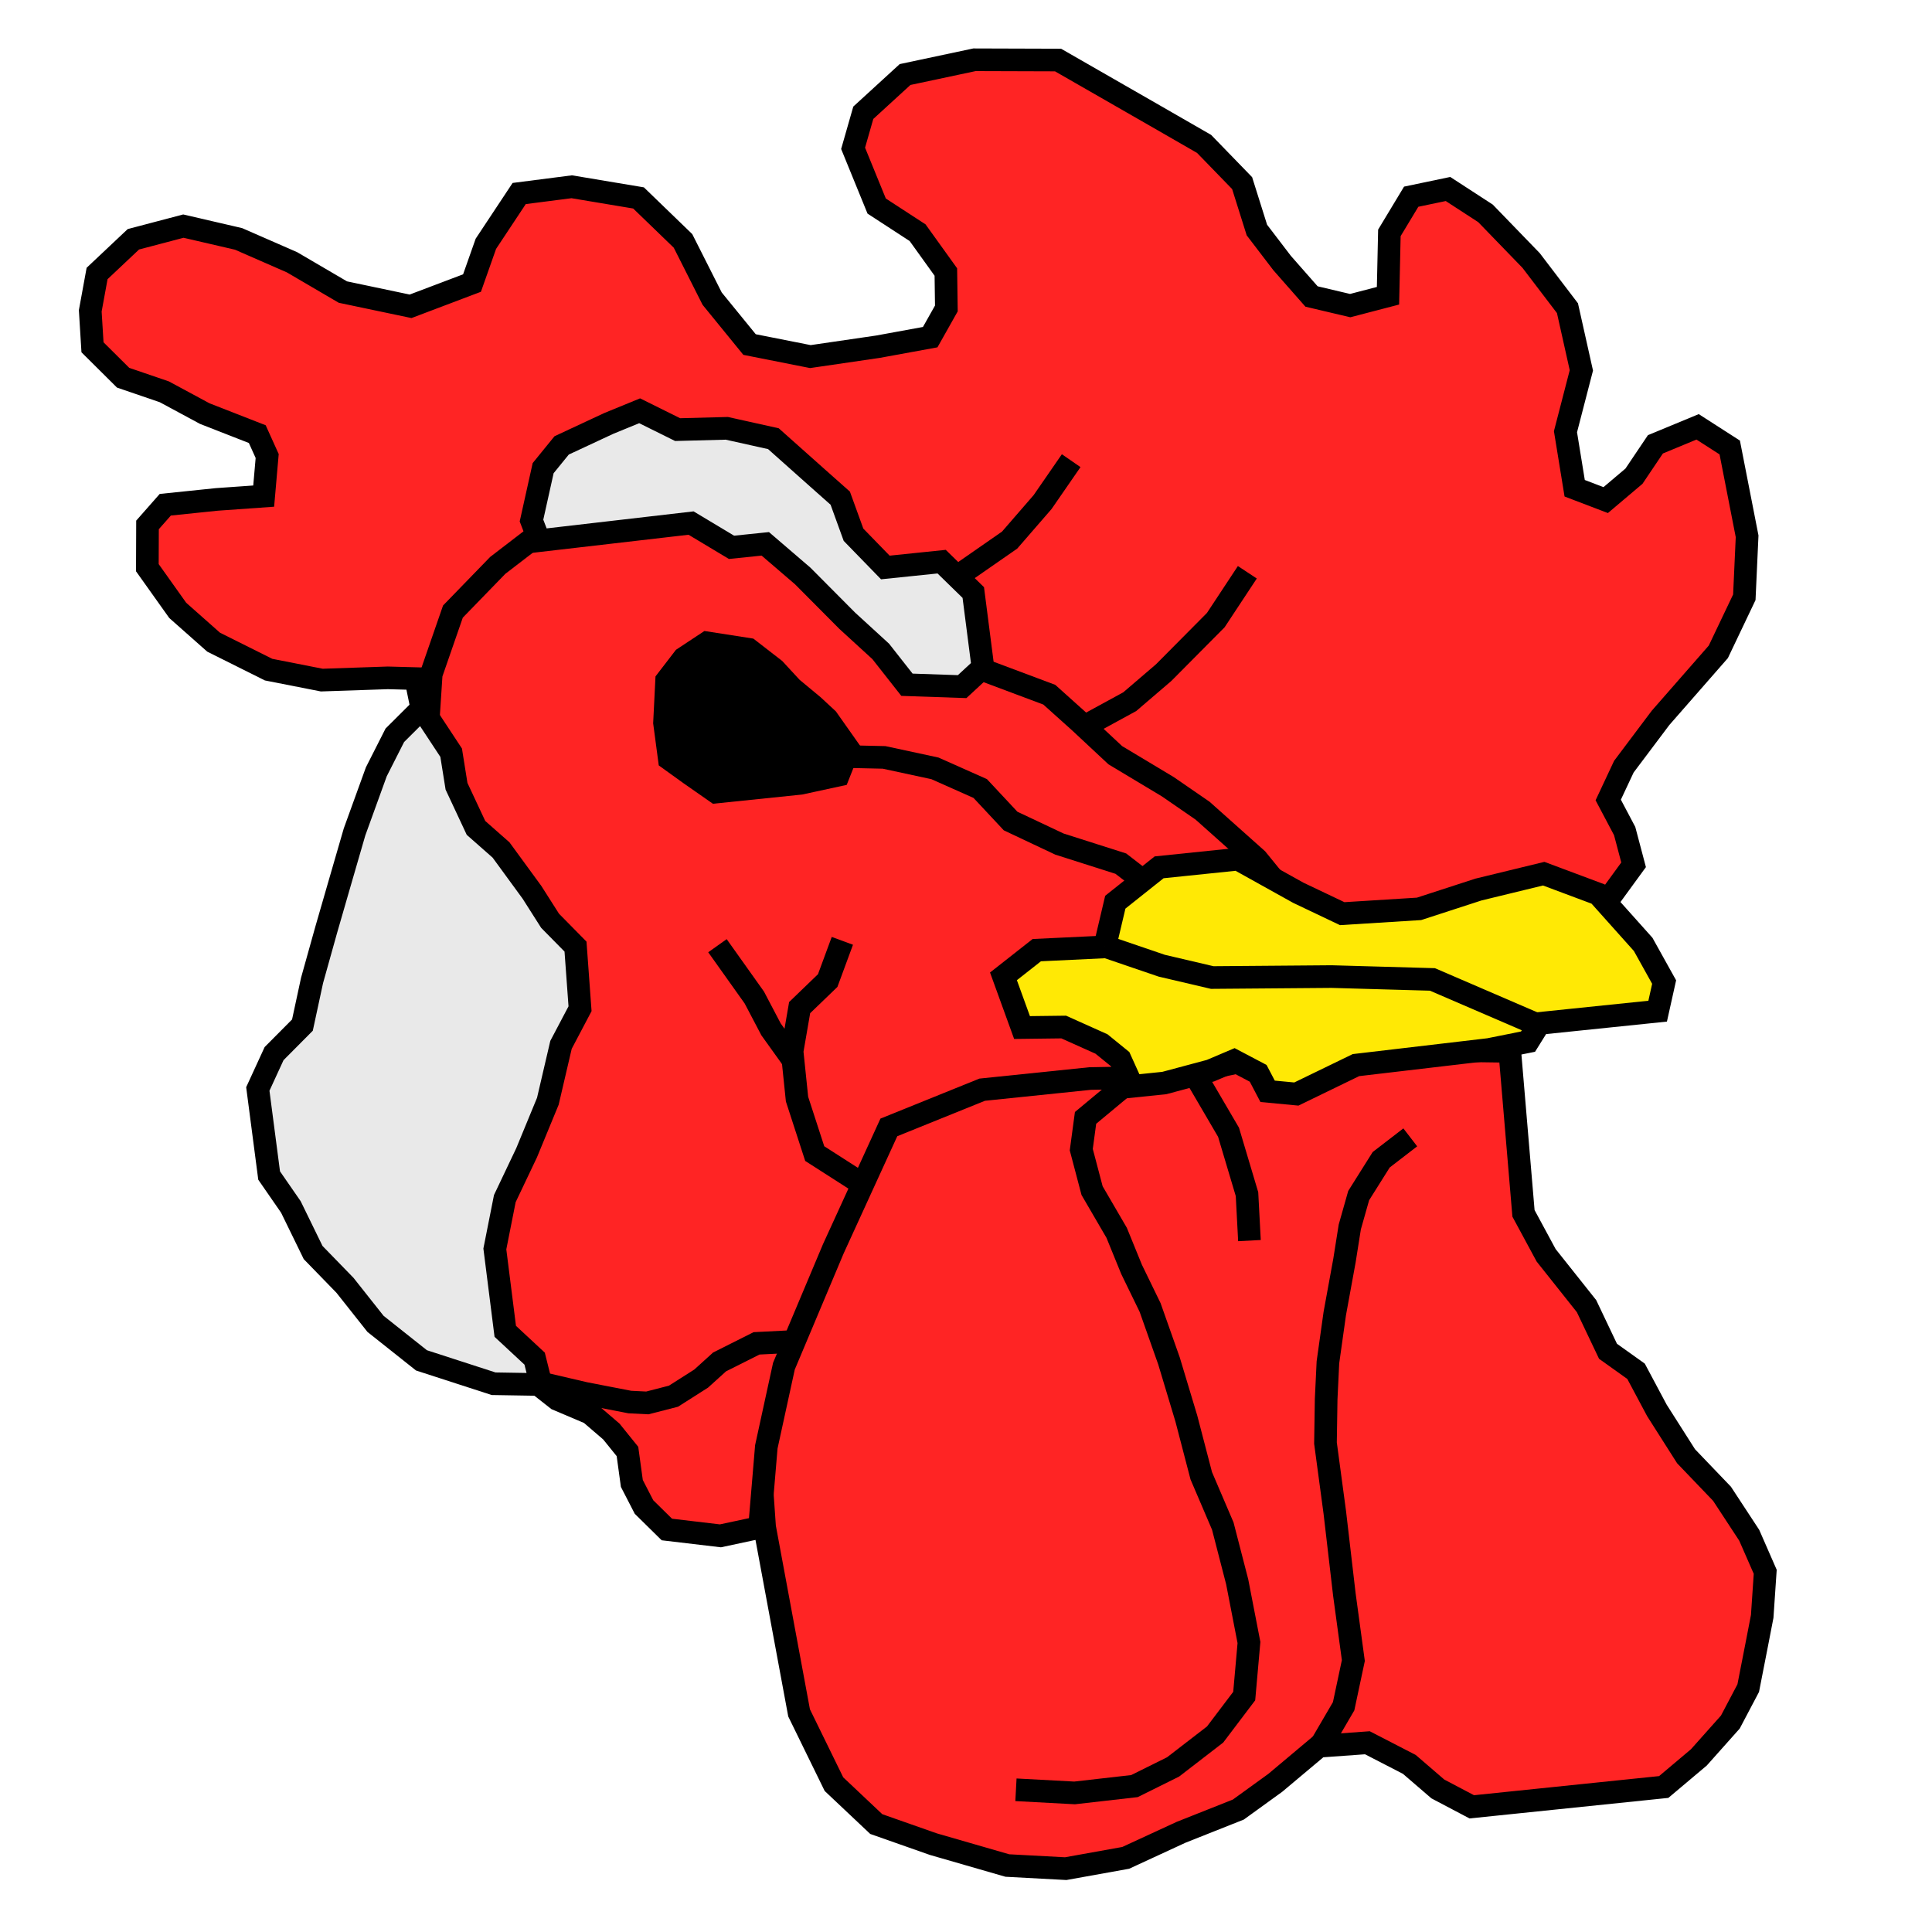
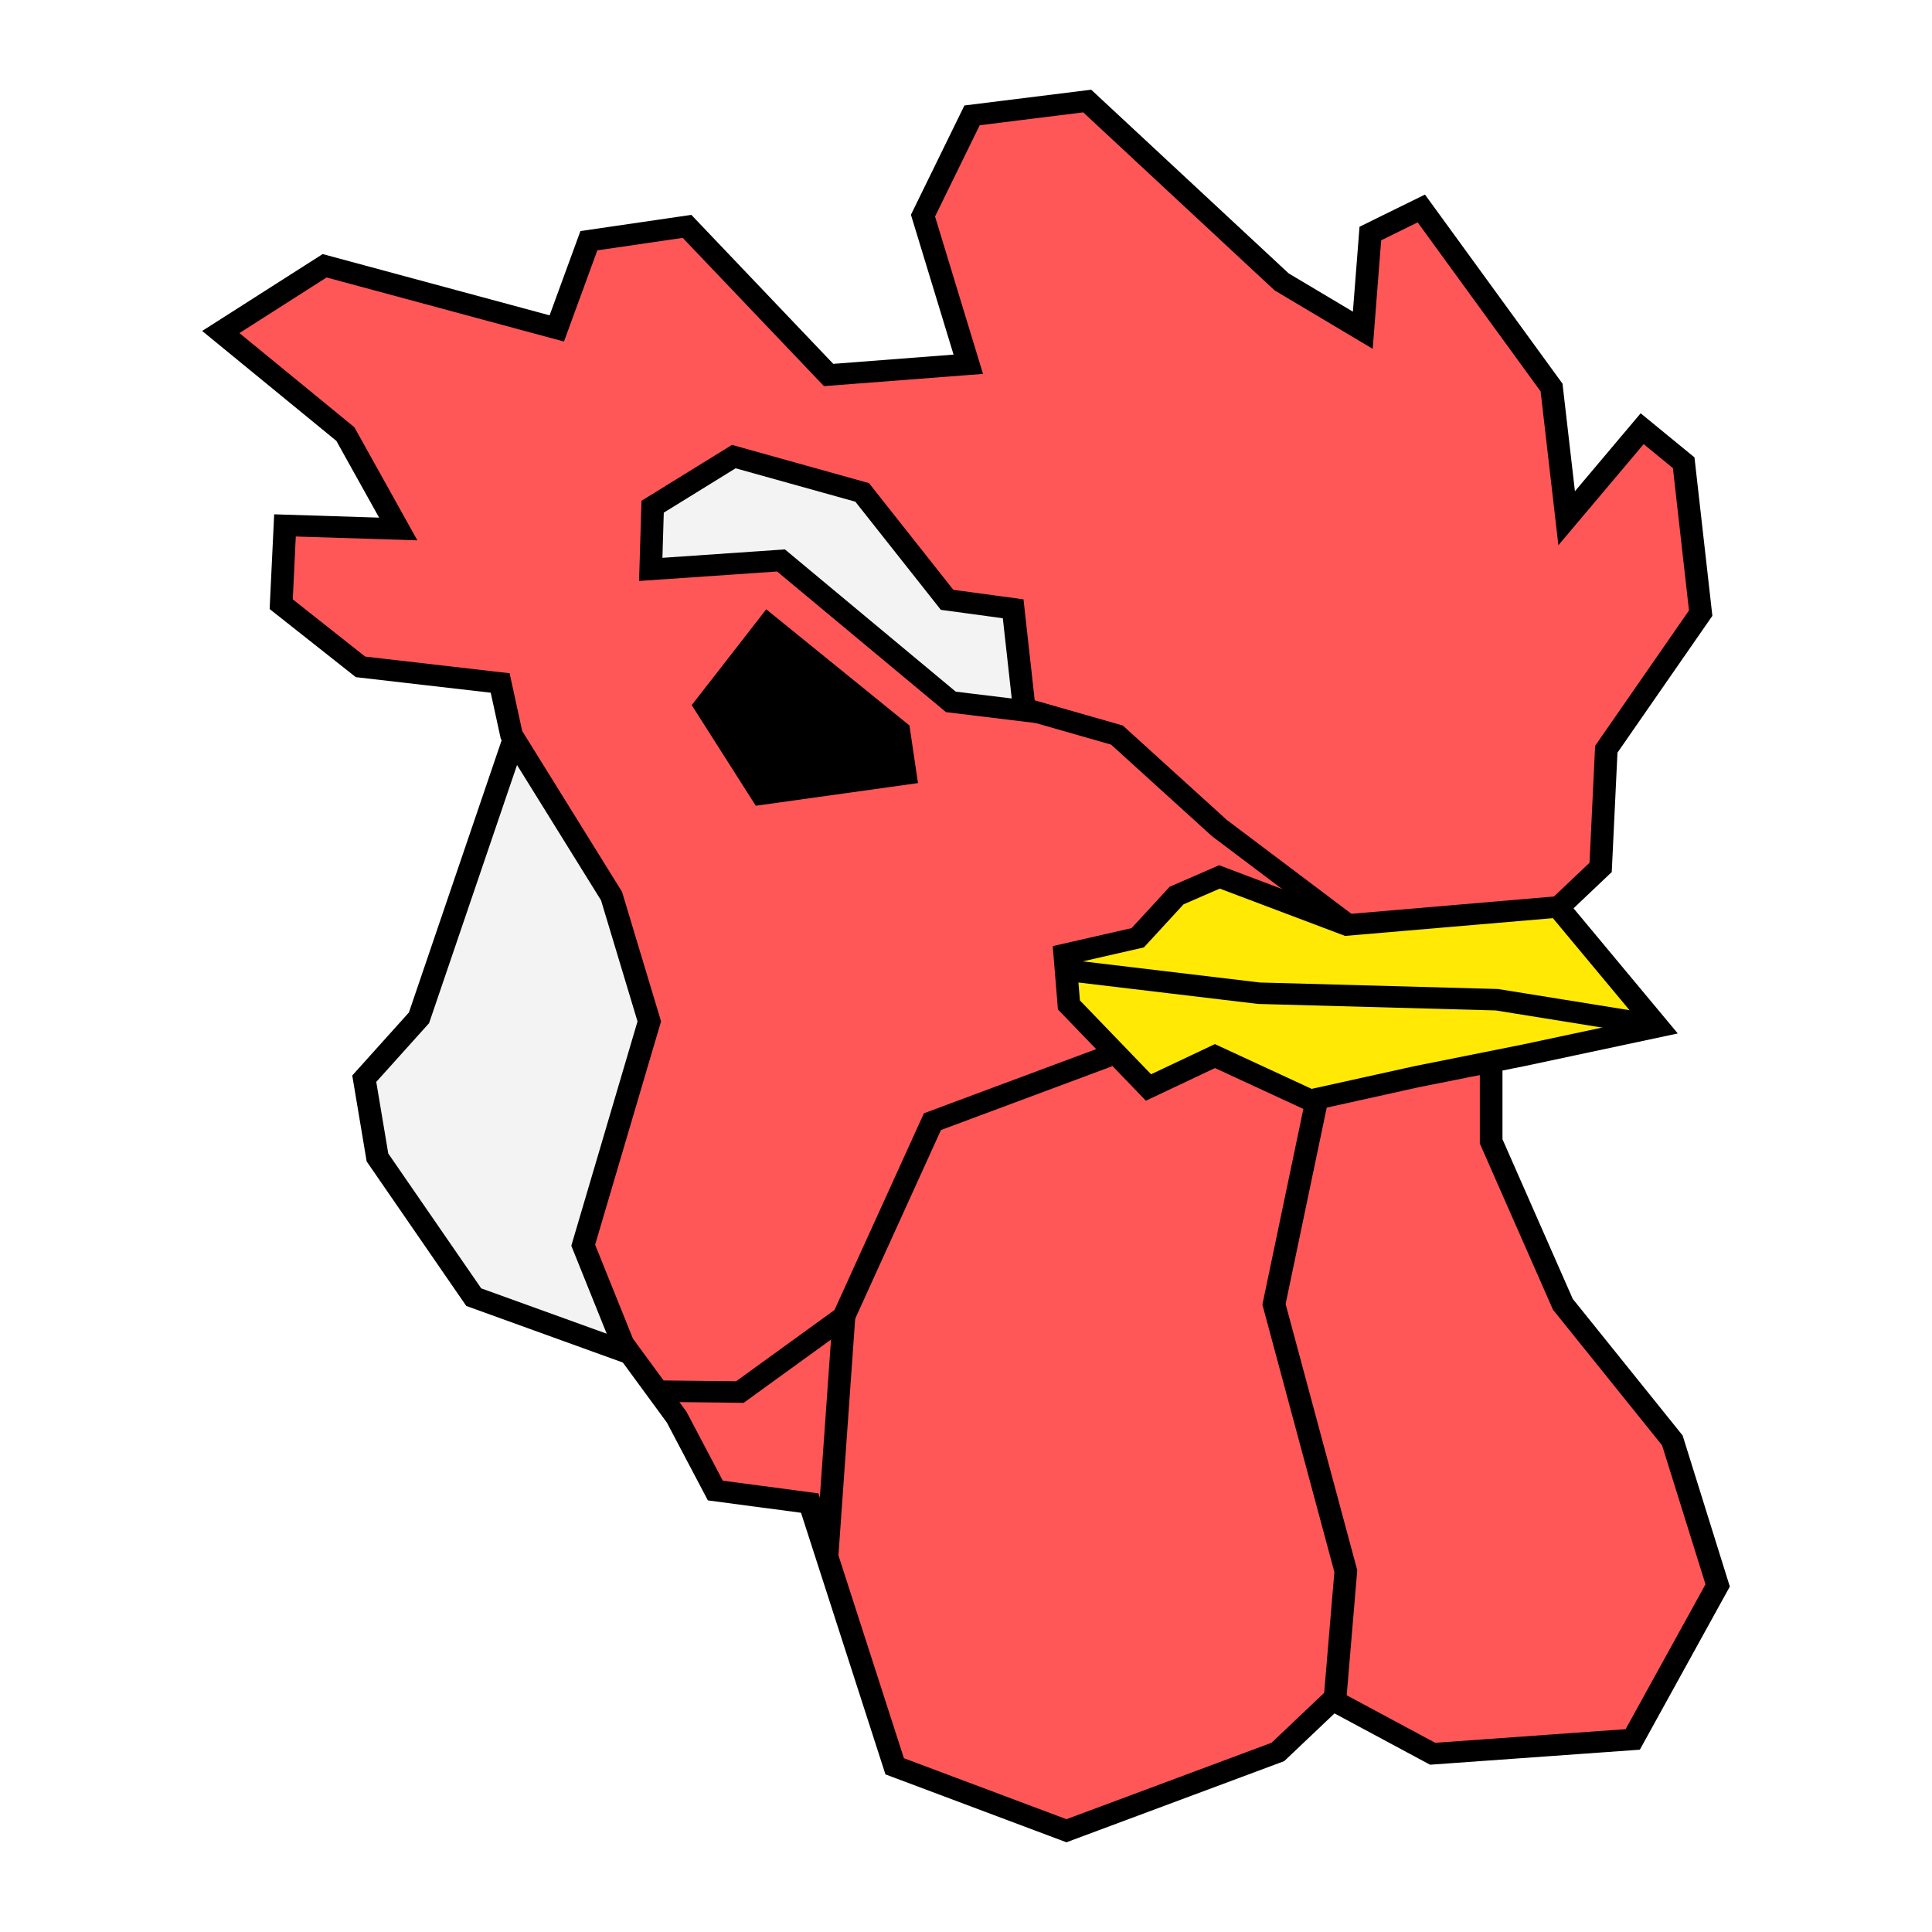
<svg xmlns="http://www.w3.org/2000/svg" width="512" height="512" viewBox="0 0 512 512" version="1.1" id="svg1" xml:space="preserve">
  <defs id="defs1">
    <linearGradient id="swatch1">
      <stop style="stop-color:#000000;stop-opacity:1;" offset="0" id="stop1" />
    </linearGradient>
  </defs>
-   <g id="layer3" transform="matrix(-0.9947028,0.1027925,0.1027925,0.9947028,484.8939,-25.26922)">
-     <path style="opacity:1;fill:#ff2424;fill-opacity:1;stroke:#000000;stroke-width:6;stroke-dasharray:none;stroke-opacity:1" d="m 115.57,293.557 0.805,43.087 -4.832,11.678 -9.262,14.497 -4.43,12.483 -6.846,6.04 -4.43,10.872 -6.443,12.886 -8.456,10.872 -6.04,11.678 -3.221,10.067 2.013,11.678 2.18,7.193 3.458,11.331 5.638,8.456 9.262,8.456 10.067,6.846 H 146.174 l 8.456,-5.638 6.846,-7.248 10.47,-6.846 12.886,-0.403 12.483,8.456 10.47,6.04 15.705,4.43 15.302,5.235 16.107,1.208 15.302,-2.416 18.926,-7.651 14.497,-6.846 10.067,-11.678 7.248,-19.732 4.027,-49.933 -1.208,-36.242 -6.04,-12.081 -11.275,-20.94 -9.262,-16.107 -14.094,-18.926 -21.055,-17.997 z" id="path58" />
-     <path style="opacity:1;fill:#ff2424;fill-opacity:1;stroke:#000000;stroke-width:6;stroke-dasharray:none;stroke-opacity:1" d="m 89.77,261.001 -11.915,-13.242 1.434,-9.134 3.487,-8.643 -5.029,-8.358 -11,-11.864 -17.031,-15.832 -8.338,-13.672 -2.396,-16 2.161,-23.886 7.906,-6.315 11.599,3.457 6.521,7.818 8.103,5.53 7.857,-3.968 0.884,-15.153 -5.859,-15.735 1.971,-16.773 8.275,-13.552 10.748,-13.678 9.219,-7.443 9.914,1.027 6.735,8.941 2.079,16.539 10.235,1.569 9.941,-3.458 6.846,-9.624 5.748,-9.388 2.611,-12.76 8.956,-11.372 12.22,-8.817 23.997,-17.275 22.025,-2.346 18.7,2 12.054,8.943 3.651,9.096 -4.639,15.857 -10.067,8.142 -6.374,11.131 0.861,9.621 5.04,7.124 14.054,1.096 18.062,0.763 15.705,-4.832 8.609,-13.122 6.109,-16.012 10.554,-12.539 17.304,-4.762 14.037,0.347 10.151,12.346 4.721,9.97 16.829,4.458 17.455,-5.596 12.594,-9.235 13.466,-7.624 14.193,-4.874 13.539,2.111 10.498,8.027 2.819,9.664 0.403,9.664 -7.248,8.859 -10.47,4.832 -10.067,6.846 -13.289,6.846 -2.013,6.04 2.013,10.47 12.483,-0.403 h 13.691 l 5.235,4.832 1.208,11.275 -6.846,12.081 -8.596,9.359 -13.747,8.735 -13.733,4.206 -17.466,1.208 -7.331,0.958 -1.403,14.045 -2.896,12.652 -4.556,19.078 -8.257,15.376 -10.82,17.084 -0.285,13.098 9.681,21.071 7.688,14.237 7.403,15.091 5.125,27.62 -10.251,15.661 -9.112,8.827 -8.257,4.556 -5.125,5.41 -3.702,5.695 -0.285,8.542 -2.563,6.549 -5.41,6.549 -13.952,3.132 -10.535,-1.139 -3.986,-21.071 -6.834,-20.786 -16.23,-29.613 -17.939,-30.467 -25.627,-7.403 h -28.759 l -20.217,1.708 -41.287,-4.271 -35.023,-7.119 z" id="path59" />
-     <path style="opacity:1;fill:#e9e9e9;fill-opacity:1;stroke:#000000;stroke-width:6;stroke-dasharray:none;stroke-opacity:1" d="m 244,178 0.5,-20 7.5,-9 h 15 l 7.5,-9.5 2.5,-10 5.5,-6 10.5,-11.5 12,-4 13,-1 9.5,-6 8.5,2.5 13,4.5 5.5,5.5 4.5,13.5 -1.5,5.5 -40.5,-0.5 -10,7.5 h -9 l -9,9.5 -10.5,13 -8,9 -6,9.5 -14.5,2 z" id="path54" />
-     <path style="opacity:1;fill:#e9e9e9;fill-opacity:1;stroke:#000000;stroke-width:6;stroke-dasharray:none;stroke-opacity:1" d="m 393,173.5 7.875,6.375 5.875,9.125 7.375,15.25 5.625,13.875 4.5,11.125 5.125,13 3.75,11.5 8.25,6.75 5.25,8.875 L 446,292.5 441.125,301.375 436.5,314 l -7.5,9.5 -7,11 -11.125,10.875 -18.375,8.125 -12.5,1.5 1,-7 7,-8 0.5,-22 -4,-13 -7,-11.5 -7,-13 -5,-14.5 -6,-9 -0.5,-16.5 6,-7.5 4,-8 7,-12 6,-6.5 4,-11.5 0.5,-9 z" id="path55" />
-     <path style="opacity:1;fill:none;fill-opacity:1;stroke:#000000;stroke-width:6;stroke-dasharray:none;stroke-opacity:1" d="m 144.15,313.526 8.273,5.111 6.915,8.832 3.196,8.028 2.331,8.755 3.986,13.668 3.133,12.661 1.47,9.671 1.376,11.552 -0.569,18.508 -0.285,21.925 -0.569,17.654 3.807,11.784 7.928,10.839" id="path60" />
-     <path style="opacity:1;fill:none;fill-opacity:1;stroke:#000000;stroke-width:6;stroke-dasharray:none;stroke-opacity:1" d="m 198.971,291.701 -7.055,15.534 -3.181,16.808 0.618,12.316" id="path61" />
-     <path style="opacity:1;fill:none;fill-opacity:1;stroke:#000000;stroke-width:6;stroke-dasharray:none;stroke-opacity:1" d="m 218.529,292.38 10.688,7.167 1.993,8.257 -1.733,11.094 -5.332,11.796 -2.937,10.052 -3.847,10.552 -3.52,14.593 -3.005,15.672 -2.373,15.474 -4.303,13.842 -2.278,15.091 -1.449,16.321 2.709,13.987 8.724,9.344 11.954,7.398 10.711,4.002 15.96,0.168 15.377,-2.424" id="path62" />
-     <path style="opacity:1;fill:none;fill-opacity:1;stroke:#000000;stroke-width:6;stroke-dasharray:none;stroke-opacity:1" d="M 245.389,177.982 227.25,187 l -7.25,8 -8.5,9.75 -13,9.75 -8.5,7.25 -13,14.25 -4.379,6.672" id="path65" />
-     <g id="g58" style="display:inline">
-       <path style="display:inline;opacity:1;fill:#ffe905;fill-opacity:1;stroke:#000000;stroke-width:6;stroke-dasharray:none;stroke-opacity:1" d="M 75.5,287 H 107 l 3.5,4.5 10.5,1 35.5,0.5 16.5,6 7.5,-1.5 2,-5 6,-4 6.5,2 12.5,2 h 8.5 l 2.5,-7.5 4.5,-4.5 9.5,-5.5 11,-1 3.5,-14 -9.5,-6 -18,1 -4,-11.5 -12.5,-8 h -21 l -15,10.5 -11,6.702 -20.379,0.828 -16.177,-3.47 -17.652,-2.409 L 88,254.5 77.5,269 73,279.5 Z" id="path56" />
-       <path style="display:inline;opacity:1;fill:#ffe905;fill-opacity:1;stroke:#000000;stroke-width:6;stroke-dasharray:none;stroke-opacity:1" d="M 107.215,287.483 134,272.5 l 26.5,-3.5 31.5,-3 13,-4.5 14.549,-6.705" id="path57" />
-     </g>
-     <path style="display:inline;opacity:1;fill:#000000;fill-opacity:1;stroke:#000000;stroke-width:6;stroke-dasharray:none;stroke-opacity:1" d="m 281.609,195.902 4.811,-8.572 3.387,-3.859 5.145,-5.253 4.026,-5.38 6.264,-5.98 10.82,-2.847 6.549,3.417 5.125,5.41 1.708,11.105 -0.285,9.681 -5.125,4.556 -6.264,5.41 H 295.276 l -10.251,-1.139 z" id="path63" />
-     <path style="opacity:1;fill:none;fill-opacity:1;stroke:#000000;stroke-width:6;stroke-dasharray:none;stroke-opacity:1" d="m 283.082,197.699 -10.585,1.335 -13.098,4.271 -11.39,6.549 -7.119,9.396 -12.244,7.403 -15.661,6.834 -6.401,6.097" id="path64" />
-     <path style="opacity:1;fill:none;fill-opacity:1;stroke:#000000;stroke-width:6;stroke-dasharray:none;stroke-opacity:1" d="m 217.5,195.75 -11.267,-4.712 -9.727,-6.732 -15.175,-12.425 -9.626,-11.754" id="path66" />
-     <path style="opacity:1;fill:none;fill-opacity:1;stroke:#000000;stroke-width:6;stroke-dasharray:none;stroke-opacity:1" d="m 249.5,154 -16.007,-8.83 -9.731,-9.13 -8.661,-10.131" id="path67" />
-     <path style="opacity:1;fill:none;fill-opacity:1;stroke:#000000;stroke-width:6;stroke-dasharray:none;stroke-opacity:1" d="m 359.458,131.942 9.651,5.944 13.081,10.96 7.425,15.91 1.979,11.678" id="path68" />
-     <path style="opacity:1;fill:none;fill-opacity:1;stroke:#000000;stroke-width:6;stroke-dasharray:none;stroke-opacity:1" d="m 312.011,350.548 10.076,-0.53 10.253,3.889 5.303,3.889 7.778,3.889 7.071,1.061 4.596,-0.707 11.667,-3.536 14.946,-5.161" id="path69" />
-     <path style="opacity:1;fill:none;fill-opacity:1;stroke:#000000;stroke-width:6;stroke-dasharray:none;stroke-opacity:1" d="m 290.267,310.597 11.314,-9.016 3.182,-14.849 v -12.728 l -3.182,-11.314 -8.132,-6.364 -4.95,-10.076" id="path70" />
-     <path style="opacity:1;fill:none;fill-opacity:1;stroke:#000000;stroke-width:6;stroke-dasharray:none;stroke-opacity:1" d="m 304.763,276.302 4.95,-8.662 3.536,-8.839 8.309,-14.672" id="path71" />
+   <g id="layer1" style="opacity:1" transform="matrix(1.000465,0,0,0.9490552,4.48903,4.471764)">
+     <path style="opacity:1;fill:#f3f3f3;fill-opacity:1;stroke:#000000;stroke-width:6" d="m 133,197.5 -26.5,82 -14.5,17 3.5,22 25.5,39 42,16 14.5,-60.5 -3.5,-69 z" id="path7" />
+     <path style="opacity:1;fill:#ff5757;fill-opacity:1;stroke:#000000;stroke-width:6" d="m 131,200.5 26.5,45 10,35 -17.5,62.5 10.5,27.5 14.25,20.5 10.25,20.5 25,3.5 22.5,73.5 45.5,18 56,-22 14.5,-14.5 26.5,15 53,-4 22.5,-43 -12,-40.5 -29,-38 -19,-45.5 V 283.5 L 408,249 l 11.5,-11.5 1.5,-33 25,-38 -4.5,-42 -11,-9.5 -20,25 -4,-36.5 -34.5,-50 -13.5,7 -2,27 L 335,74 283.5,23.5 l -30.5,4 -13,28 12,41.5 -37,3 -37.5,-41.5 -26,4 L 143,87 81.5,69.5 54,88 l 33,28.5 14,26.5 -30,-1 -1,22 21,17.5 37,4.5 z" id="path1" />
+     <path style="opacity:1;fill:none;fill-opacity:1;stroke:#000000;stroke-width:6" d="M 168.644,383.73 191.5,384 219,363 l 23.5,-54.5 46.5,-18.266" id="path8" />
+     <path style="display:inline;fill:#ffe905;fill-opacity:1;stroke:#000000;stroke-width:6" d="m 318.531,240.155 33.719,13.423 55.949,-5.041 26.424,33.451 -35.591,7.993 -28.447,5.995 -27.98,6.529 -25.271,-12.321 -17.6,8.771 -21.076,-23.048 -1.102,-14.11 19.329,-4.649 10.288,-11.787 z" id="path2" />
+     <path style="fill:none;fill-opacity:1;stroke:#000000;stroke-width:6" d="m 280.262,266.5 48.745,6.13 63.001,1.817 40.652,6.9" id="path3" />
+     <path style="fill:#000000;fill-opacity:1;stroke:#000000;stroke-width:6.586" d="m 199.031,170.233 34.297,29.323 1.633,11.618 -37.563,5.533 -14.699,-24.343 z" id="path5" />
+     <path style="opacity:1;fill:none;fill-opacity:1;stroke:#000000;stroke-width:6" d="m 266.144,192.934 25.239,7.615 L 318.5,226.5 l 33.983,26.986" id="path12" />
+     <path style="opacity:1;fill:#f3f3f3;fill-opacity:1;stroke:#000000;stroke-width:6" d="m 167.887,154.284 34.5,-2.5 45,39.5 19.5,2.5 -3,-28.5 -17.5,-2.5 -22.5,-30 -34,-10 -21.5,14 z" id="path4" />
+     <path style="fill:none;fill-opacity:1;stroke:#000000;stroke-width:6" d="m 214.611,429.416 4.533,-67.546" id="path9" />
+     <path style="fill:none;fill-opacity:1;stroke:#000000;stroke-width:6" d="M 344.115,303.429 332.979,359.5 352,434 l -2.906,36.312" id="path11" />
  </g>
</svg>
